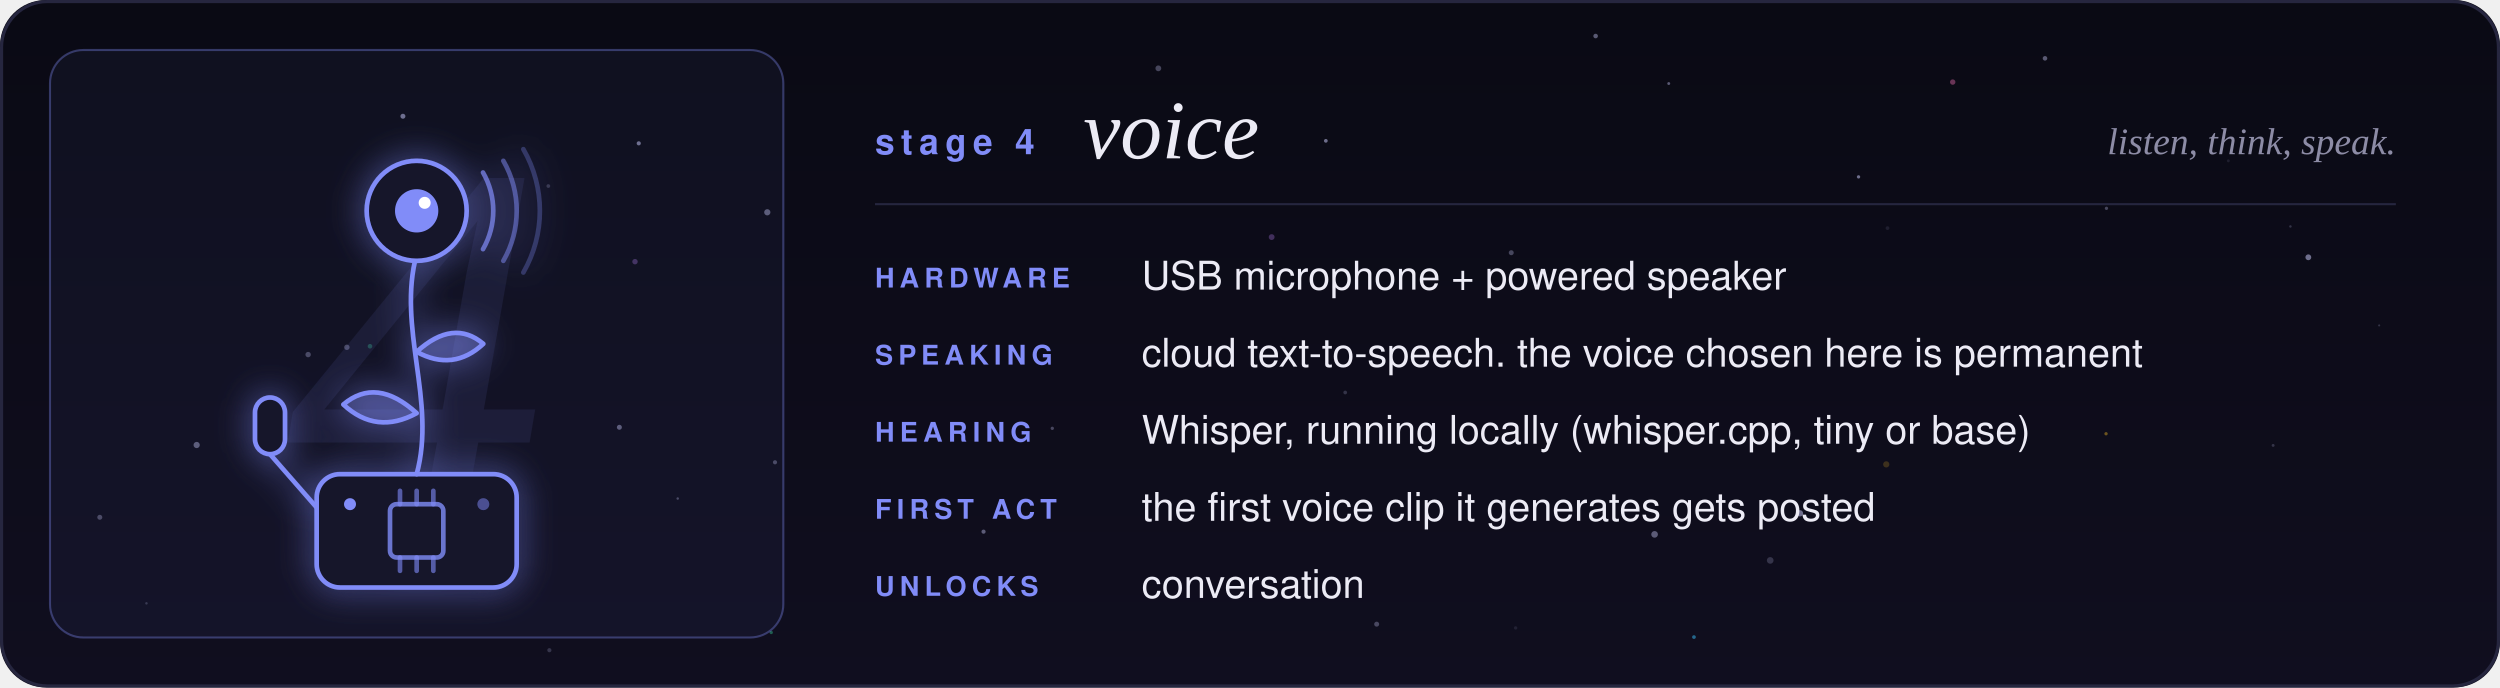
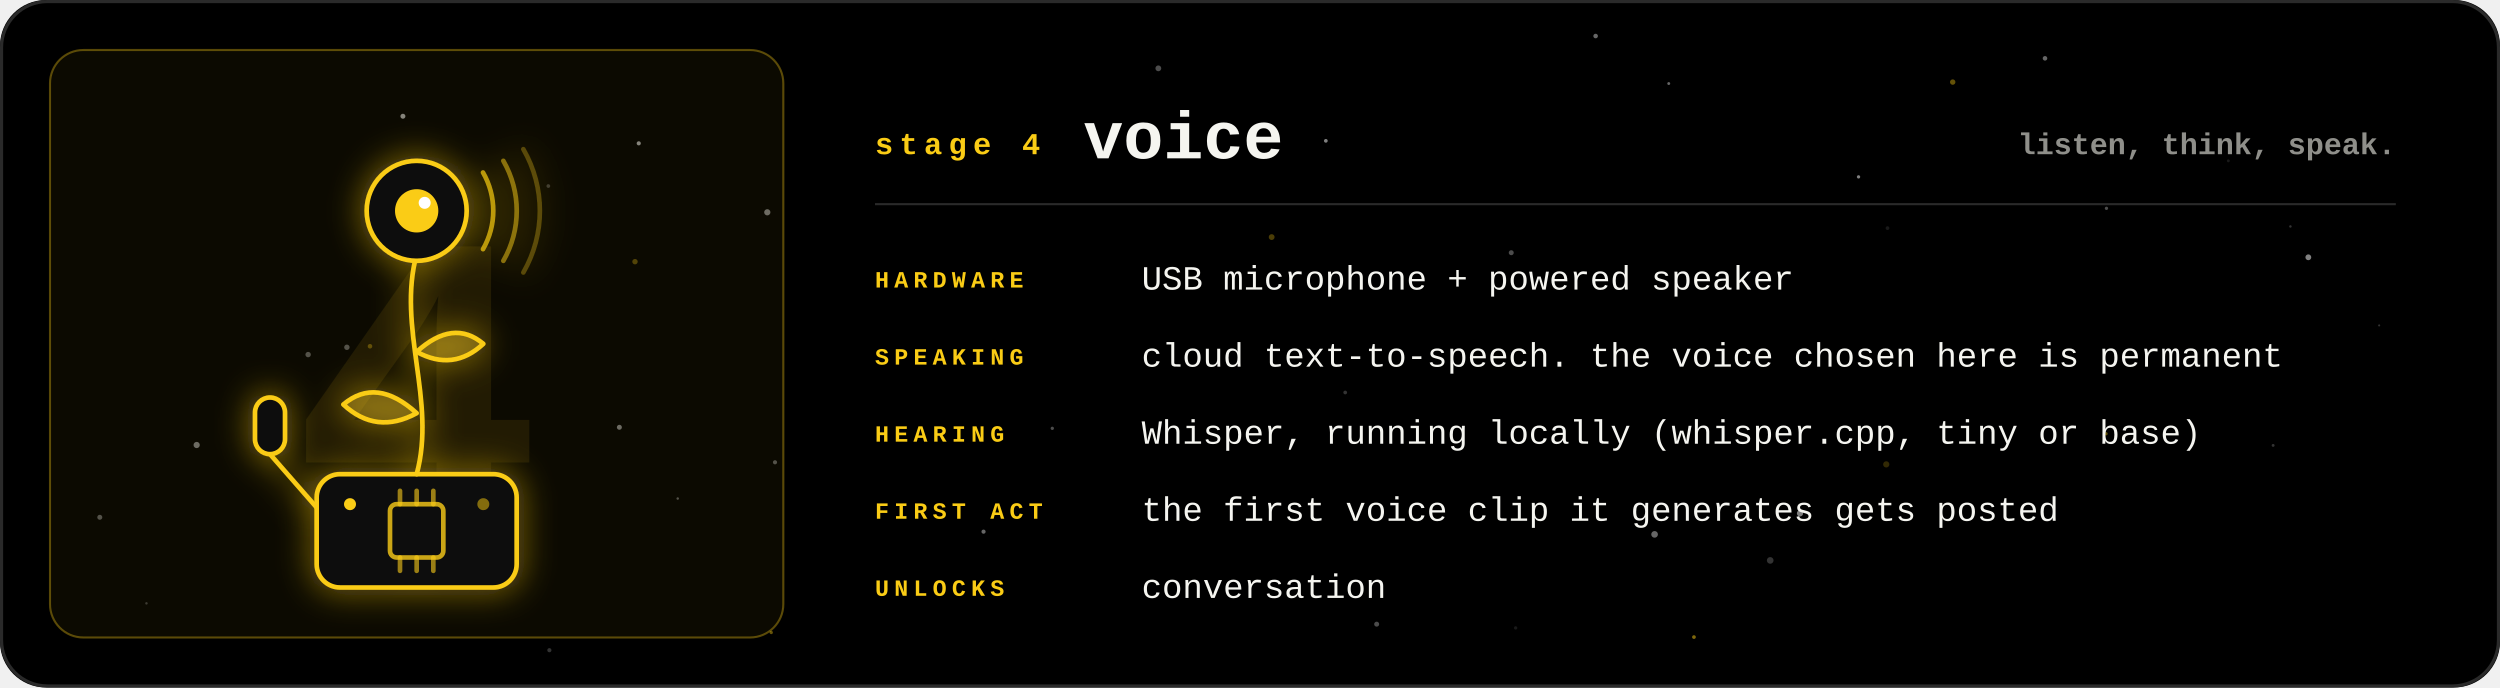
<svg xmlns="http://www.w3.org/2000/svg" viewBox="0 0 1200 330" width="1200" height="330" role="img" aria-label="stage 4, voice. hardware: USB microphone + powered speaker. speaking: cloud text-to-speech. the voice chosen here is permanent. hearing: Whisper, running locally (whisper.cpp, tiny or base). first act: the first voice clip it generates gets posted. unlocks: conversation">
  <defs>
    <linearGradient id="bg" x1="0" y1="0" x2="0" y2="1">
-       <stop offset="0" stop-color="#0a0a14" />
-       <stop offset="1" stop-color="#100e1f" />
+       <stop offset="0" stop-color="#000000" />
+       <stop offset="1" stop-color="#000000" />
    </linearGradient>
    <linearGradient id="spec" gradientUnits="userSpaceOnUse" x1="60" y1="0" x2="1140" y2="0">
-       <stop offset="0" stop-color="#fbbf24" />
-       <stop offset="0.2" stop-color="#fb923c" />
-       <stop offset="0.3" stop-color="#f472b6" />
-       <stop offset="0.5" stop-color="#c084fc" />
-       <stop offset="0.7" stop-color="#818cf8" />
-       <stop offset="0.8" stop-color="#38bdf8" />
-       <stop offset="1" stop-color="#34d399" />
+       <stop offset="0" stop-color="#facc15" />
+       <stop offset="0.2" stop-color="#facc15" />
+       <stop offset="0.3" stop-color="#facc15" />
+       <stop offset="0.5" stop-color="#facc15" />
+       <stop offset="0.7" stop-color="#facc15" />
+       <stop offset="0.8" stop-color="#facc15" />
+       <stop offset="1" stop-color="#facc15" />
    </linearGradient>
    <filter id="glow" x="-50%" y="-50%" width="200%" height="200%">
      <feGaussianBlur stdDeviation="5" result="b" />
      <feMerge>
        <feMergeNode in="b" />
        <feMergeNode in="SourceGraphic" />
      </feMerge>
    </filter>
    <marker id="arr" viewBox="0 0 10 10" refX="8" refY="5" markerWidth="7" markerHeight="7" orient="auto-start-reverse">
-       <path d="M0 0L10 5L0 10z" fill="#8d8ca6" />
+       <path d="M0 0L10 5L0 10z" fill="#8f8f8a" />
    </marker>
  </defs>
  <rect width="1200" height="330" rx="22" fill="url(#bg)" />
-   <circle cx="849.7" cy="269" r="1.6" fill="#cfd0ff" opacity="0.2" />
-   <circle cx="801" cy="40.1" r="0.7" fill="#cfd0ff" opacity="0.4" />
-   <circle cx="864" cy="246.4" r="1.5" fill="#cfd0ff" opacity="0.5" />
-   <circle cx="147.9" cy="170.2" r="1.3" fill="#cfd0ff" opacity="0.3" />
-   <circle cx="370.2" cy="303.6" r="0.8" fill="#34d399" opacity="0.4" />
-   <circle cx="813.1" cy="305.8" r="0.9" fill="#38bdf8" opacity="0.5" />
-   <circle cx="1099.4" cy="108.7" r="0.6" fill="#cfd0ff" opacity="0.2" />
-   <circle cx="794.2" cy="256.5" r="1.6" fill="#cfd0ff" opacity="0.4" />
-   <circle cx="325.3" cy="239.3" r="0.6" fill="#cfd0ff" opacity="0.3" />
-   <circle cx="193.4" cy="55.8" r="1.2" fill="#cfd0ff" opacity="0.5" />
-   <circle cx="166.5" cy="166.7" r="1.3" fill="#cfd0ff" opacity="0.3" />
-   <circle cx="297.3" cy="205.1" r="1.2" fill="#cfd0ff" opacity="0.4" />
-   <circle cx="472.1" cy="255.2" r="1" fill="#cfd0ff" opacity="0.4" />
-   <circle cx="306.6" cy="68.8" r="1" fill="#cfd0ff" opacity="0.5" />
-   <circle cx="304.8" cy="125.6" r="1.3" fill="#c084fc" opacity="0.3" />
-   <circle cx="937.3" cy="39.4" r="1.3" fill="#f472b6" opacity="0.4" />
-   <circle cx="645.7" cy="188.4" r="0.9" fill="#cfd0ff" opacity="0.2" />
-   <circle cx="368.3" cy="101.9" r="1.5" fill="#cfd0ff" opacity="0.4" />
-   <circle cx="765.9" cy="17.3" r="1.1" fill="#cfd0ff" opacity="0.4" />
-   <circle cx="505.1" cy="205.6" r="0.8" fill="#cfd0ff" opacity="0.3" />
-   <circle cx="906" cy="109.5" r="0.9" fill="#cfd0ff" opacity="0.1" />
-   <circle cx="556" cy="32.8" r="1.4" fill="#cfd0ff" opacity="0.3" />
-   <circle cx="1069.6" cy="77.2" r="0.7" fill="#cfd0ff" opacity="0.1" />
-   <circle cx="981.6" cy="28" r="1.1" fill="#cfd0ff" opacity="0.4" />
-   <circle cx="70.3" cy="289.6" r="0.6" fill="#cfd0ff" opacity="0.2" />
-   <circle cx="177.6" cy="166.2" r="1.1" fill="#34d399" opacity="0.3" />
-   <circle cx="372" cy="221.9" r="1" fill="#cfd0ff" opacity="0.3" />
-   <circle cx="1091.1" cy="213.8" r="0.7" fill="#cfd0ff" opacity="0.2" />
-   <circle cx="636.4" cy="67.6" r="0.9" fill="#cfd0ff" opacity="0.5" />
-   <circle cx="1010.9" cy="208.2" r="0.8" fill="#fbbf24" opacity="0.4" />
-   <circle cx="727.5" cy="301.4" r="0.8" fill="#cfd0ff" opacity="0.1" />
-   <circle cx="263.7" cy="312.1" r="1" fill="#cfd0ff" opacity="0.2" />
-   <circle cx="905.4" cy="222.9" r="1.5" fill="#fbbf24" opacity="0.2" />
-   <circle cx="235" cy="264.4" r="0.8" fill="#f472b6" opacity="0.4" />
-   <circle cx="892.1" cy="84.9" r="0.8" fill="#cfd0ff" opacity="0.5" />
-   <circle cx="660.8" cy="299.6" r="1.2" fill="#cfd0ff" opacity="0.3" />
-   <circle cx="1108" cy="123.5" r="1.4" fill="#cfd0ff" opacity="0.5" />
-   <circle cx="610.4" cy="113.8" r="1.4" fill="#c084fc" opacity="0.3" />
-   <circle cx="1142" cy="156.2" r="0.5" fill="#cfd0ff" opacity="0.2" />
-   <circle cx="47.9" cy="248.3" r="1.2" fill="#cfd0ff" opacity="0.3" />
-   <circle cx="94.4" cy="213.6" r="1.5" fill="#cfd0ff" opacity="0.4" />
-   <circle cx="725.4" cy="121.3" r="1.2" fill="#cfd0ff" opacity="0.3" />
-   <circle cx="263.2" cy="89.3" r="0.9" fill="#cfd0ff" opacity="0.2" />
-   <circle cx="1011.1" cy="100" r="0.8" fill="#cfd0ff" opacity="0.3" />
-   <rect x="0.75" y="0.75" width="1198.5" height="328.5" rx="22" fill="none" stroke="#26263f" stroke-width="1.5" />
-   <rect x="24" y="24" width="352" height="282" rx="16" fill="#818cf8" fill-opacity="0.05" stroke="#818cf8" stroke-opacity="0.35" />
-   <text x="200" y="250" font-family="Georgia,'Times New Roman',serif" font-size="250" fill="#818cf8" font-style="italic" text-anchor="middle" opacity="0.09">4</text>
+   <circle cx="849.7" cy="269" r="1.6" fill="#ffffff" opacity="0.2" />
+   <circle cx="801" cy="40.1" r="0.7" fill="#ffffff" opacity="0.4" />
+   <circle cx="864" cy="246.4" r="1.5" fill="#ffffff" opacity="0.5" />
+   <circle cx="147.9" cy="170.2" r="1.3" fill="#ffffff" opacity="0.3" />
+   <circle cx="370.2" cy="303.6" r="0.8" fill="#facc15" opacity="0.4" />
+   <circle cx="813.1" cy="305.8" r="0.9" fill="#facc15" opacity="0.5" />
+   <circle cx="1099.4" cy="108.7" r="0.6" fill="#ffffff" opacity="0.2" />
+   <circle cx="794.2" cy="256.5" r="1.6" fill="#ffffff" opacity="0.4" />
+   <circle cx="325.3" cy="239.3" r="0.6" fill="#ffffff" opacity="0.3" />
+   <circle cx="193.4" cy="55.8" r="1.2" fill="#ffffff" opacity="0.5" />
+   <circle cx="166.5" cy="166.7" r="1.3" fill="#ffffff" opacity="0.3" />
+   <circle cx="297.3" cy="205.1" r="1.2" fill="#ffffff" opacity="0.4" />
+   <circle cx="472.1" cy="255.2" r="1" fill="#ffffff" opacity="0.4" />
+   <circle cx="306.6" cy="68.8" r="1" fill="#ffffff" opacity="0.5" />
+   <circle cx="304.8" cy="125.6" r="1.3" fill="#facc15" opacity="0.3" />
+   <circle cx="937.3" cy="39.4" r="1.3" fill="#facc15" opacity="0.4" />
+   <circle cx="645.7" cy="188.4" r="0.9" fill="#ffffff" opacity="0.2" />
+   <circle cx="368.3" cy="101.9" r="1.5" fill="#ffffff" opacity="0.4" />
+   <circle cx="765.9" cy="17.3" r="1.1" fill="#ffffff" opacity="0.4" />
+   <circle cx="505.1" cy="205.6" r="0.8" fill="#ffffff" opacity="0.3" />
+   <circle cx="906" cy="109.5" r="0.9" fill="#ffffff" opacity="0.1" />
+   <circle cx="556" cy="32.8" r="1.4" fill="#ffffff" opacity="0.3" />
+   <circle cx="1069.6" cy="77.2" r="0.7" fill="#ffffff" opacity="0.1" />
+   <circle cx="981.6" cy="28" r="1.1" fill="#ffffff" opacity="0.4" />
+   <circle cx="70.3" cy="289.6" r="0.6" fill="#ffffff" opacity="0.2" />
+   <circle cx="177.6" cy="166.2" r="1.1" fill="#facc15" opacity="0.3" />
+   <circle cx="372" cy="221.9" r="1" fill="#ffffff" opacity="0.3" />
+   <circle cx="1091.1" cy="213.8" r="0.7" fill="#ffffff" opacity="0.2" />
+   <circle cx="636.4" cy="67.6" r="0.9" fill="#ffffff" opacity="0.5" />
+   <circle cx="1010.9" cy="208.2" r="0.8" fill="#facc15" opacity="0.4" />
+   <circle cx="727.5" cy="301.4" r="0.8" fill="#ffffff" opacity="0.1" />
+   <circle cx="263.7" cy="312.1" r="1" fill="#ffffff" opacity="0.2" />
+   <circle cx="905.4" cy="222.9" r="1.5" fill="#facc15" opacity="0.2" />
+   <circle cx="235" cy="264.4" r="0.8" fill="#facc15" opacity="0.4" />
+   <circle cx="892.1" cy="84.9" r="0.8" fill="#ffffff" opacity="0.5" />
+   <circle cx="660.8" cy="299.6" r="1.2" fill="#ffffff" opacity="0.3" />
+   <circle cx="1108" cy="123.5" r="1.4" fill="#ffffff" opacity="0.5" />
+   <circle cx="610.4" cy="113.8" r="1.4" fill="#facc15" opacity="0.3" />
+   <circle cx="1142" cy="156.2" r="0.5" fill="#ffffff" opacity="0.2" />
+   <circle cx="47.9" cy="248.3" r="1.2" fill="#ffffff" opacity="0.3" />
+   <circle cx="94.4" cy="213.6" r="1.5" fill="#ffffff" opacity="0.4" />
+   <circle cx="725.4" cy="121.3" r="1.2" fill="#ffffff" opacity="0.3" />
+   <circle cx="263.2" cy="89.3" r="0.9" fill="#ffffff" opacity="0.2" />
+   <circle cx="1011.1" cy="100" r="0.8" fill="#ffffff" opacity="0.3" />
+   <rect x="0.75" y="0.75" width="1198.5" height="328.5" rx="22" fill="none" stroke="#2a2a2a" stroke-width="1.5" />
+   <rect x="24" y="24" width="352" height="282" rx="16" fill="#facc15" fill-opacity="0.05" stroke="#facc15" stroke-opacity="0.35" />
+   <text x="200" y="250" font-family="Consolas,'SF Mono',SFMono-Regular,Menlo,'Liberation Mono','Courier New',monospace" font-size="200" fill="#facc15" text-anchor="middle" font-weight="700" opacity="0.09">4</text>
  <g transform="translate(200 282) scale(1.6)" stroke-width="1.4" stroke-linecap="round" stroke-linejoin="round" filter="url(#glow)">
-     <rect x="-30" y="-34" width="60" height="34" rx="7" fill="#14142a" stroke="#818cf8" />
-     <rect x="-8" y="-25" width="16" height="16" rx="2" fill="none" stroke="#818cf8" opacity="0.8" />
-     <path d="M-5 -25v-4M-5 -9v4" stroke="#818cf8" opacity="0.6" />
-     <path d="M0 -25v-4M0 -9v4" stroke="#818cf8" opacity="0.6" />
-     <path d="M5 -25v-4M5 -9v4" stroke="#818cf8" opacity="0.6" />
-     <circle cx="-20" cy="-25" r="1.8" fill="#818cf8" />
-     <circle cx="20" cy="-25" r="1.8" fill="#818cf8" opacity="0.5" />
-     <path d="M0 -34 C6 -56 -6 -78 0 -100" fill="none" stroke="#818cf8" />
-     <path d="M0 -52.3 q-12.1 -11 -22 -2.6 q9.9 9.2 22 2.6 z" fill="#818cf8" fill-opacity="0.28" stroke="#818cf8" />
-     <path d="M0 -70.7 q11 -10 20 -2.4 q-9 8.4 -20 2.4 z" fill="#818cf8" fill-opacity="0.28" stroke="#818cf8" />
-     <circle cx="0" cy="-113" r="15" fill="#14142a" stroke="#818cf8" />
-     <circle cx="0" cy="-113" r="6.5" fill="#818cf8" />
+     <rect x="-30" y="-34" width="60" height="34" rx="7" fill="#0c0c0c" stroke="#facc15" />
+     <rect x="-8" y="-25" width="16" height="16" rx="2" fill="none" stroke="#facc15" opacity="0.8" />
+     <path d="M-5 -25v-4M-5 -9v4" stroke="#facc15" opacity="0.6" />
+     <path d="M0 -25v-4M0 -9v4" stroke="#facc15" opacity="0.6" />
+     <path d="M5 -25v-4M5 -9v4" stroke="#facc15" opacity="0.6" />
+     <circle cx="-20" cy="-25" r="1.8" fill="#facc15" />
+     <circle cx="20" cy="-25" r="1.8" fill="#facc15" opacity="0.5" />
+     <path d="M0 -34 C6 -56 -6 -78 0 -100" fill="none" stroke="#facc15" />
+     <path d="M0 -52.3 q-12.1 -11 -22 -2.6 q9.9 9.2 22 2.6 z" fill="#facc15" fill-opacity="0.28" stroke="#facc15" />
+     <path d="M0 -70.7 q11 -10 20 -2.4 q-9 8.4 -20 2.4 z" fill="#facc15" fill-opacity="0.28" stroke="#facc15" />
+     <circle cx="0" cy="-113" r="15" fill="#0c0c0c" stroke="#facc15" />
+     <circle cx="0" cy="-113" r="6.5" fill="#facc15" />
    <circle cx="2.4" cy="-115.4" r="1.8" fill="#ffffff" />
-     <path d="M19.9 -124.5A23 23 0 0 1 19.9 -101.5" fill="none" stroke="#818cf8" opacity="0.7" />
-     <path d="M26 -128A30 30 0 0 1 26 -98" fill="none" stroke="#818cf8" opacity="0.5" />
-     <path d="M32 -131.5A37 37 0 0 1 32 -94.5" fill="none" stroke="#818cf8" opacity="0.3" />
-     <path d="M-30 -24L-44 -40" fill="none" stroke="#818cf8" />
-     <rect x="-48.5" y="-57" width="9" height="17" rx="4.5" fill="#14142a" stroke="#818cf8" />
+     <path d="M19.9 -124.5A23 23 0 0 1 19.9 -101.5" fill="none" stroke="#facc15" opacity="0.7" />
+     <path d="M26 -128A30 30 0 0 1 26 -98" fill="none" stroke="#facc15" opacity="0.5" />
+     <path d="M32 -131.5A37 37 0 0 1 32 -94.5" fill="none" stroke="#facc15" opacity="0.3" />
+     <path d="M-30 -24L-44 -40" fill="none" stroke="#facc15" />
+     <rect x="-48.5" y="-57" width="9" height="17" rx="4.5" fill="#0c0c0c" stroke="#facc15" />
  </g>
-   <text x="420" y="74" font-family="'Segoe UI',system-ui,-apple-system,Helvetica,Arial,sans-serif" font-size="17" fill="#818cf8" font-weight="600" letter-spacing="3">stage 4</text>
-   <text x="520" y="76" font-family="Georgia,'Times New Roman',serif" font-size="40" fill="#ecebf5" font-style="italic">voice</text>
-   <text x="1150" y="74" font-family="Georgia,'Times New Roman',serif" font-size="18" fill="#8d8ca6" font-style="italic" text-anchor="end">listen, think, speak.</text>
-   <path d="M420 98H1150" stroke="#26263f" />
-   <text x="420" y="138" font-family="'Segoe UI',system-ui,-apple-system,Helvetica,Arial,sans-serif" font-size="13" fill="#818cf8" font-weight="600" letter-spacing="2.5">HARDWARE</text>
-   <text x="548" y="139" font-family="'Segoe UI',system-ui,-apple-system,Helvetica,Arial,sans-serif" font-size="19" fill="#ecebf5">USB microphone + powered speaker</text>
-   <text x="420" y="175" font-family="'Segoe UI',system-ui,-apple-system,Helvetica,Arial,sans-serif" font-size="13" fill="#818cf8" font-weight="600" letter-spacing="2.5">SPEAKING</text>
-   <text x="548" y="176" font-family="'Segoe UI',system-ui,-apple-system,Helvetica,Arial,sans-serif" font-size="19" fill="#ecebf5">cloud text-to-speech. the voice chosen here is permanent</text>
-   <text x="420" y="212" font-family="'Segoe UI',system-ui,-apple-system,Helvetica,Arial,sans-serif" font-size="13" fill="#818cf8" font-weight="600" letter-spacing="2.5">HEARING</text>
-   <text x="548" y="213" font-family="'Segoe UI',system-ui,-apple-system,Helvetica,Arial,sans-serif" font-size="19" fill="#ecebf5">Whisper, running locally (whisper.cpp, tiny or base)</text>
-   <text x="420" y="249" font-family="'Segoe UI',system-ui,-apple-system,Helvetica,Arial,sans-serif" font-size="13" fill="#818cf8" font-weight="600" letter-spacing="2.5">FIRST ACT</text>
-   <text x="548" y="250" font-family="'Segoe UI',system-ui,-apple-system,Helvetica,Arial,sans-serif" font-size="19" fill="#ecebf5">the first voice clip it generates gets posted</text>
-   <text x="420" y="286" font-family="'Segoe UI',system-ui,-apple-system,Helvetica,Arial,sans-serif" font-size="13" fill="#818cf8" font-weight="600" letter-spacing="2.5">UNLOCKS</text>
-   <text x="548" y="287" font-family="'Segoe UI',system-ui,-apple-system,Helvetica,Arial,sans-serif" font-size="19" fill="#ecebf5">conversation</text>
+   <text x="420" y="74" font-family="Consolas,'SF Mono',SFMono-Regular,Menlo,'Liberation Mono','Courier New',monospace" font-size="14.6" fill="#facc15" font-weight="600" letter-spacing="3">stage 4</text>
+   <text x="520" y="76" font-family="Consolas,'SF Mono',SFMono-Regular,Menlo,'Liberation Mono','Courier New',monospace" font-size="32" fill="#f5f5f0" font-weight="700">voice</text>
+   <text x="1150" y="74" font-family="Consolas,'SF Mono',SFMono-Regular,Menlo,'Liberation Mono','Courier New',monospace" font-size="14.4" fill="#8f8f8a" text-anchor="end" font-weight="700">listen, think, speak.</text>
+   <path d="M420 98H1150" stroke="#2a2a2a" />
+   <text x="420" y="138" font-family="Consolas,'SF Mono',SFMono-Regular,Menlo,'Liberation Mono','Courier New',monospace" font-size="11.2" fill="#facc15" font-weight="600" letter-spacing="2.5">HARDWARE</text>
+   <text x="548" y="139" font-family="Consolas,'SF Mono',SFMono-Regular,Menlo,'Liberation Mono','Courier New',monospace" font-size="16.3" fill="#f5f5f0">USB microphone + powered speaker</text>
+   <text x="420" y="175" font-family="Consolas,'SF Mono',SFMono-Regular,Menlo,'Liberation Mono','Courier New',monospace" font-size="11.2" fill="#facc15" font-weight="600" letter-spacing="2.5">SPEAKING</text>
+   <text x="548" y="176" font-family="Consolas,'SF Mono',SFMono-Regular,Menlo,'Liberation Mono','Courier New',monospace" font-size="16.3" fill="#f5f5f0">cloud text-to-speech. the voice chosen here is permanent</text>
+   <text x="420" y="212" font-family="Consolas,'SF Mono',SFMono-Regular,Menlo,'Liberation Mono','Courier New',monospace" font-size="11.2" fill="#facc15" font-weight="600" letter-spacing="2.5">HEARING</text>
+   <text x="548" y="213" font-family="Consolas,'SF Mono',SFMono-Regular,Menlo,'Liberation Mono','Courier New',monospace" font-size="16.3" fill="#f5f5f0">Whisper, running locally (whisper.cpp, tiny or base)</text>
+   <text x="420" y="249" font-family="Consolas,'SF Mono',SFMono-Regular,Menlo,'Liberation Mono','Courier New',monospace" font-size="11.2" fill="#facc15" font-weight="600" letter-spacing="2.5">FIRST ACT</text>
+   <text x="548" y="250" font-family="Consolas,'SF Mono',SFMono-Regular,Menlo,'Liberation Mono','Courier New',monospace" font-size="16.3" fill="#f5f5f0">the first voice clip it generates gets posted</text>
+   <text x="420" y="286" font-family="Consolas,'SF Mono',SFMono-Regular,Menlo,'Liberation Mono','Courier New',monospace" font-size="11.2" fill="#facc15" font-weight="600" letter-spacing="2.5">UNLOCKS</text>
+   <text x="548" y="287" font-family="Consolas,'SF Mono',SFMono-Regular,Menlo,'Liberation Mono','Courier New',monospace" font-size="16.3" fill="#f5f5f0">conversation</text>
</svg>
